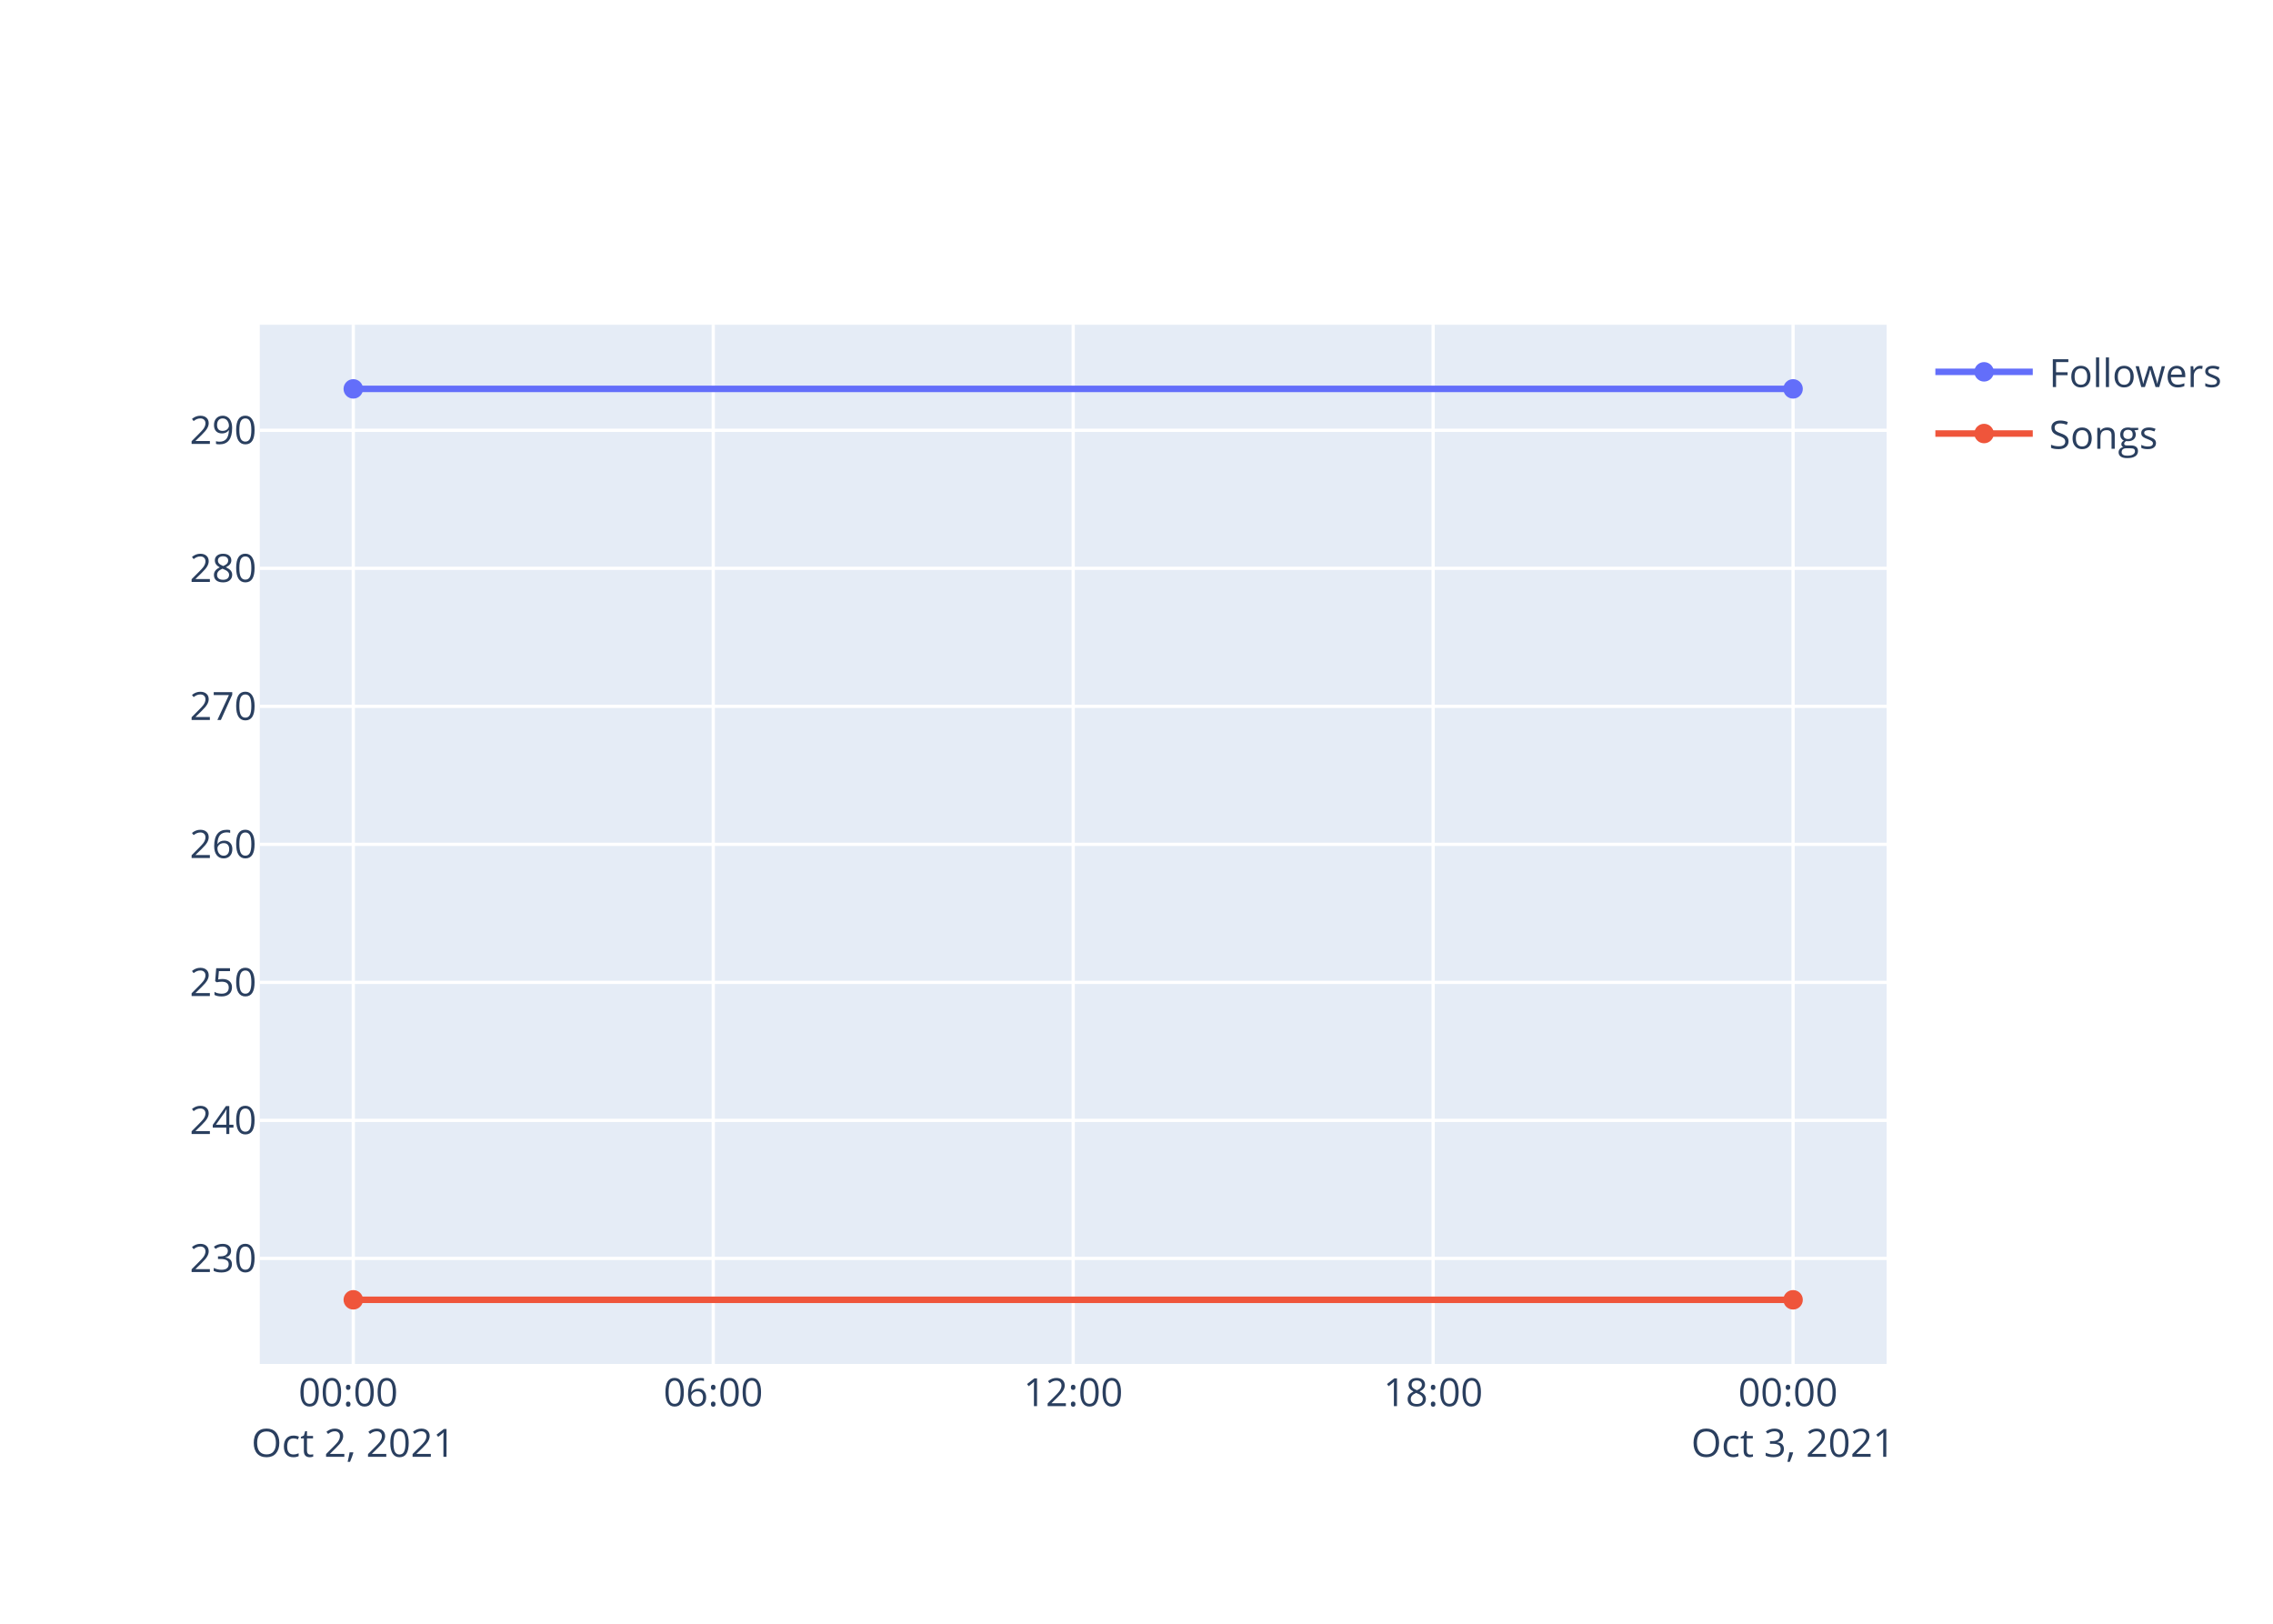
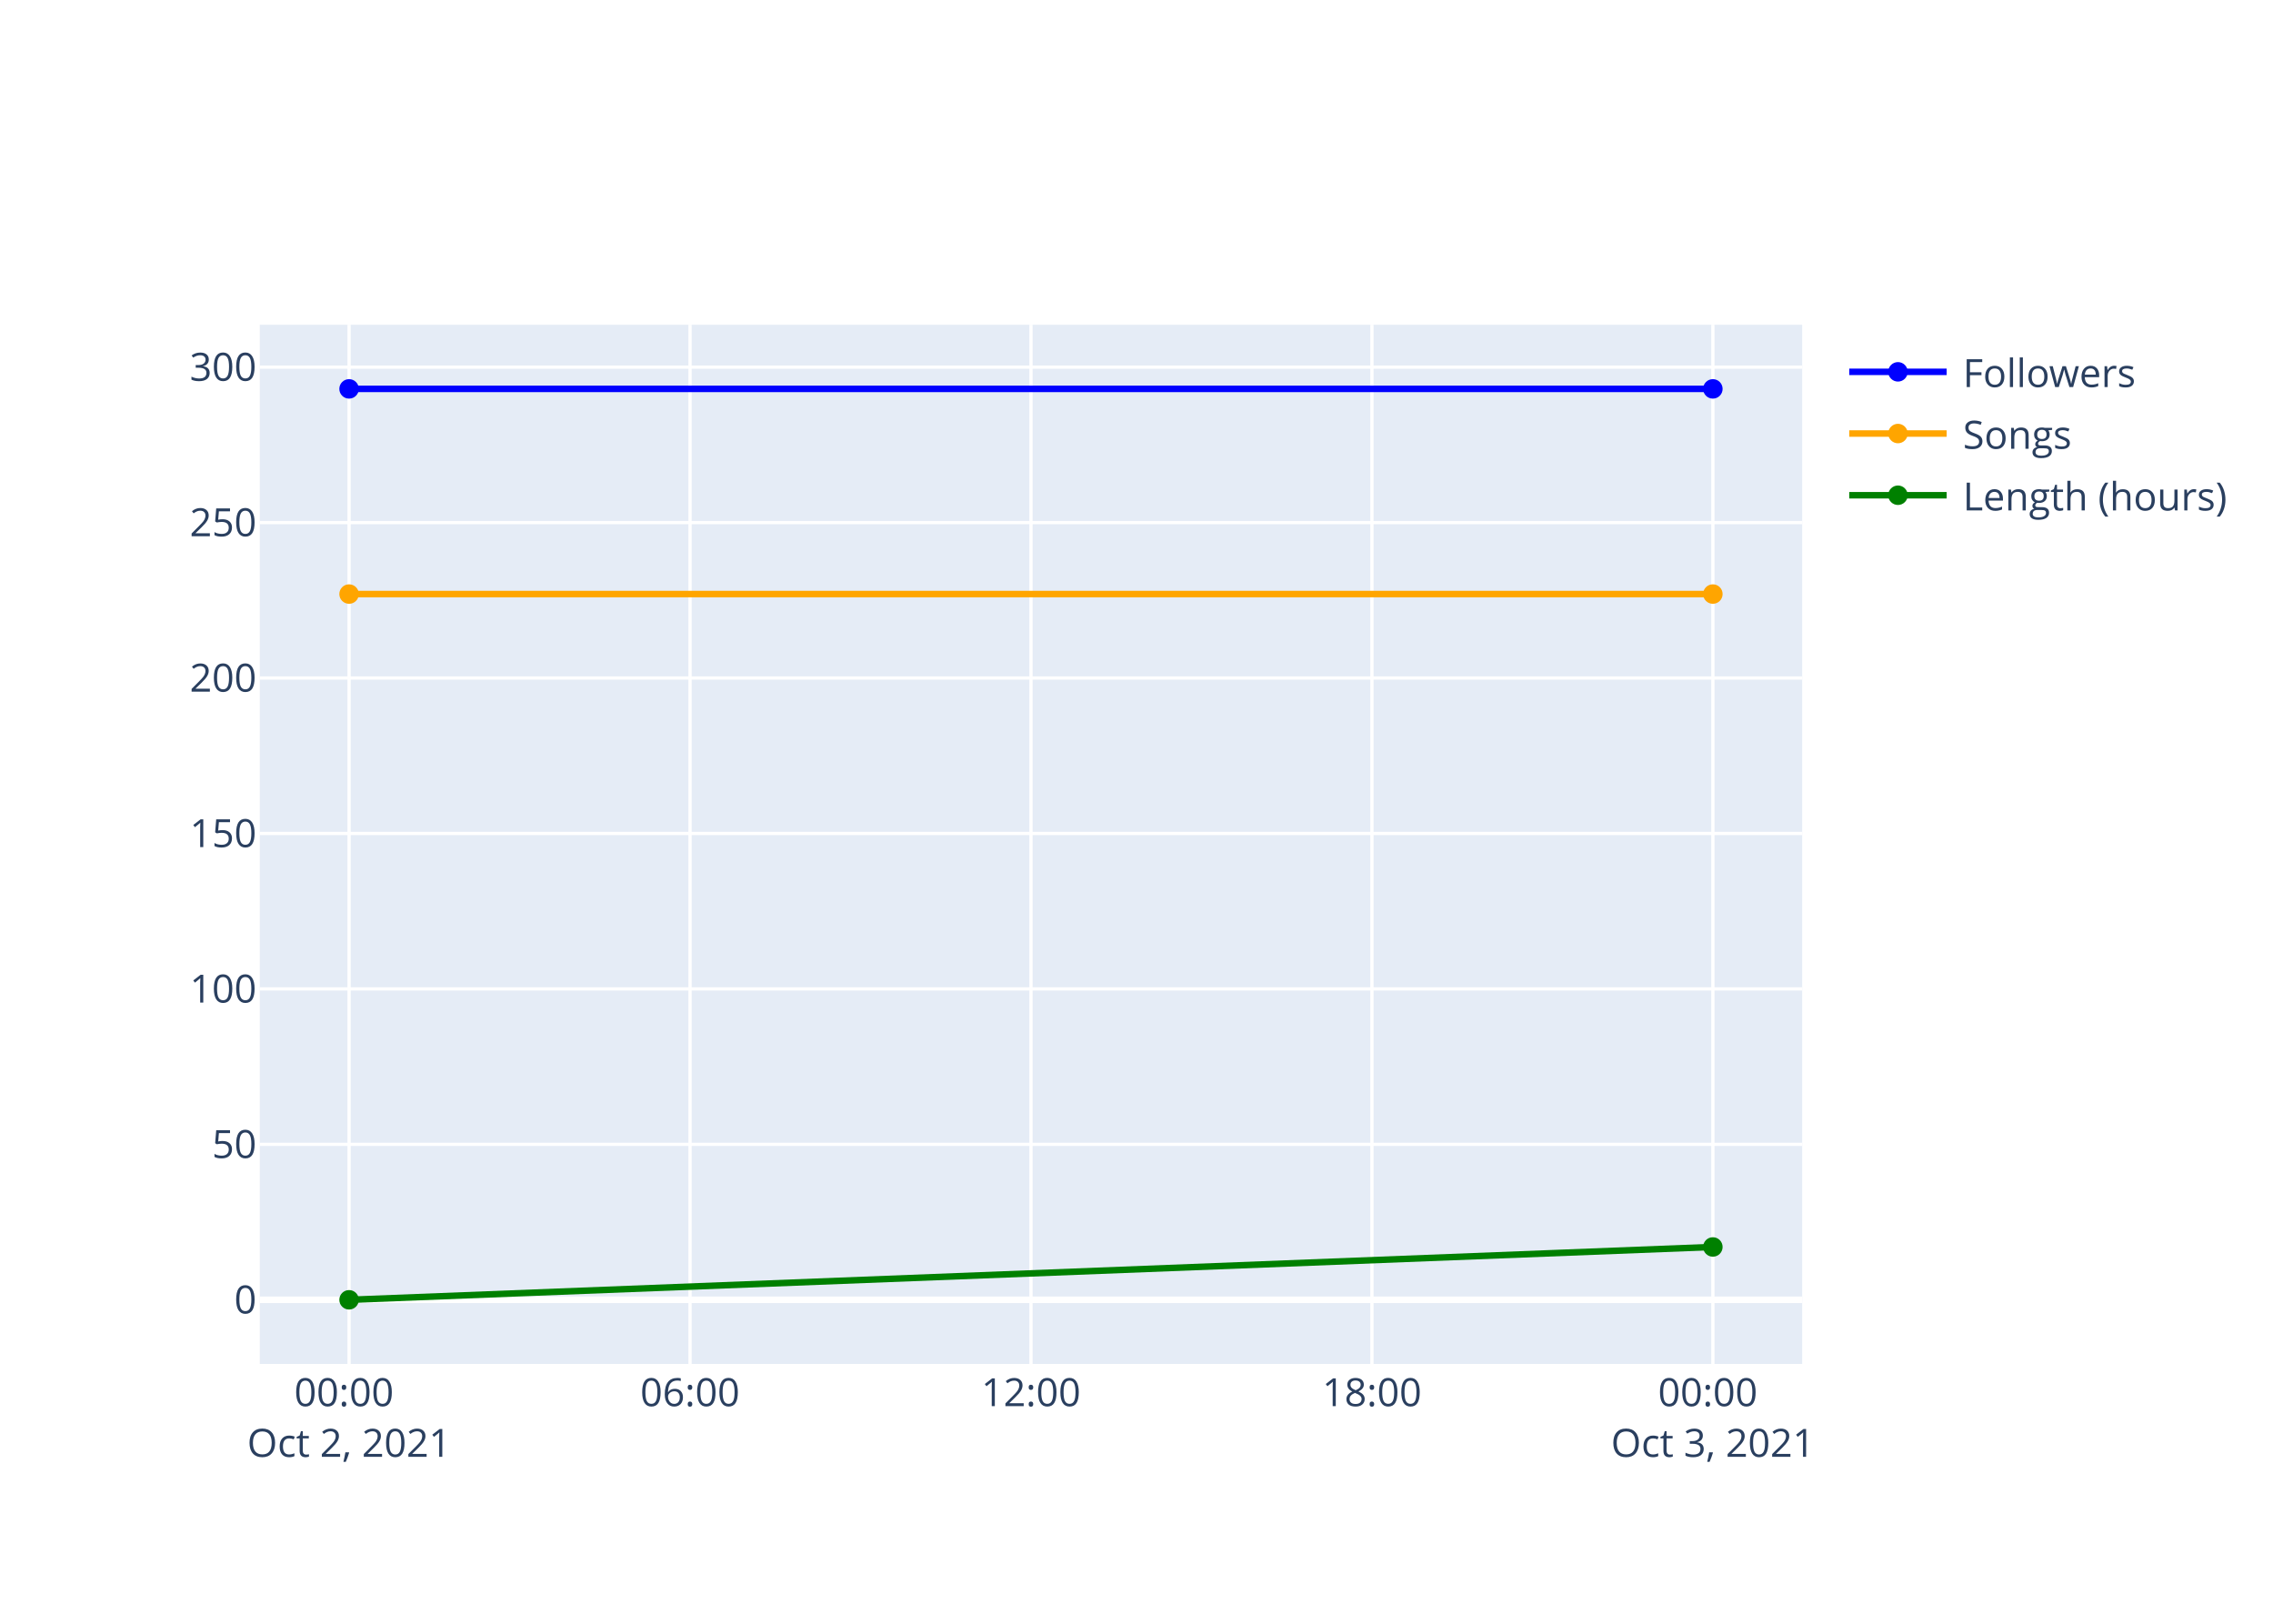
<svg xmlns="http://www.w3.org/2000/svg" class="main-svg" width="700" height="500" style="" viewBox="0 0 700 500">
  <rect x="0" y="0" width="700" height="500" style="fill: rgb(255, 255, 255); fill-opacity: 1;" />
-   <defs id="defs-bbb0af">
+   <defs id="defs-44a21f">
    <g class="clips">
-       <clipPath id="clipbbb0afxyplot" class="plotclip">
-         <rect width="501" height="320" />
-       </clipPath>
-       <clipPath class="axesclip" id="clipbbb0afx">
-         <rect x="80" y="0" width="501" height="500" />
-       </clipPath>
-       <clipPath class="axesclip" id="clipbbb0afy">
+       <clipPath id="clip44a21fxyplot" class="plotclip">
+         <rect width="475" height="320" />
+       </clipPath>
+       <clipPath class="axesclip" id="clip44a21fx">
+         <rect x="80" y="0" width="475" height="500" />
+       </clipPath>
+       <clipPath class="axesclip" id="clip44a21fy">
        <rect x="0" y="100" width="700" height="320" />
      </clipPath>
-       <clipPath class="axesclip" id="clipbbb0afxy">
-         <rect x="80" y="100" width="501" height="320" />
+       <clipPath class="axesclip" id="clip44a21fxy">
+         <rect x="80" y="100" width="475" height="320" />
      </clipPath>
    </g>
    <g class="gradients" />
    <g class="patterns" />
  </defs>
  <g class="bglayer">
-     <rect class="bg" x="80" y="100" width="501" height="320" style="fill: rgb(229, 236, 246); fill-opacity: 1; stroke-width: 0;" />
+     <rect class="bg" x="80" y="100" width="475" height="320" style="fill: rgb(229, 236, 246); fill-opacity: 1; stroke-width: 0;" />
  </g>
  <g class="layer-below">
    <g class="imagelayer" />
    <g class="shapelayer" />
  </g>
  <g class="cartesianlayer">
    <g class="subplot xy">
      <g class="layer-subplot">
        <g class="shapelayer" />
        <g class="imagelayer" />
      </g>
      <g class="gridlayer">
        <g class="x">
-           <path class="xgrid crisp" transform="translate(108.8,0)" d="M0,100v320" style="stroke: rgb(255, 255, 255); stroke-opacity: 1; stroke-width: 1px;" />
-           <path class="xgrid crisp" transform="translate(219.65,0)" d="M0,100v320" style="stroke: rgb(255, 255, 255); stroke-opacity: 1; stroke-width: 1px;" />
-           <path class="xgrid crisp" transform="translate(330.5,0)" d="M0,100v320" style="stroke: rgb(255, 255, 255); stroke-opacity: 1; stroke-width: 1px;" />
-           <path class="xgrid crisp" transform="translate(441.35,0)" d="M0,100v320" style="stroke: rgb(255, 255, 255); stroke-opacity: 1; stroke-width: 1px;" />
-           <path class="xgrid crisp" transform="translate(552.2,0)" d="M0,100v320" style="stroke: rgb(255, 255, 255); stroke-opacity: 1; stroke-width: 1px;" />
+           <path class="xgrid crisp" transform="translate(107.5,0)" d="M0,100v320" style="stroke: rgb(255, 255, 255); stroke-opacity: 1; stroke-width: 1px;" />
+           <path class="xgrid crisp" transform="translate(212.5,0)" d="M0,100v320" style="stroke: rgb(255, 255, 255); stroke-opacity: 1; stroke-width: 1px;" />
+           <path class="xgrid crisp" transform="translate(317.5,0)" d="M0,100v320" style="stroke: rgb(255, 255, 255); stroke-opacity: 1; stroke-width: 1px;" />
+           <path class="xgrid crisp" transform="translate(422.5,0)" d="M0,100v320" style="stroke: rgb(255, 255, 255); stroke-opacity: 1; stroke-width: 1px;" />
+           <path class="xgrid crisp" transform="translate(527.5,0)" d="M0,100v320" style="stroke: rgb(255, 255, 255); stroke-opacity: 1; stroke-width: 1px;" />
        </g>
        <g class="y">
-           <path class="ygrid crisp" transform="translate(0,387.5)" d="M80,0h501" style="stroke: rgb(255, 255, 255); stroke-opacity: 1; stroke-width: 1px;" />
-           <path class="ygrid crisp" transform="translate(0,345)" d="M80,0h501" style="stroke: rgb(255, 255, 255); stroke-opacity: 1; stroke-width: 1px;" />
-           <path class="ygrid crisp" transform="translate(0,302.5)" d="M80,0h501" style="stroke: rgb(255, 255, 255); stroke-opacity: 1; stroke-width: 1px;" />
-           <path class="ygrid crisp" transform="translate(0,260)" d="M80,0h501" style="stroke: rgb(255, 255, 255); stroke-opacity: 1; stroke-width: 1px;" />
-           <path class="ygrid crisp" transform="translate(0,217.5)" d="M80,0h501" style="stroke: rgb(255, 255, 255); stroke-opacity: 1; stroke-width: 1px;" />
-           <path class="ygrid crisp" transform="translate(0,175)" d="M80,0h501" style="stroke: rgb(255, 255, 255); stroke-opacity: 1; stroke-width: 1px;" />
-           <path class="ygrid crisp" transform="translate(0,132.5)" d="M80,0h501" style="stroke: rgb(255, 255, 255); stroke-opacity: 1; stroke-width: 1px;" />
-         </g>
-       </g>
-       <g class="zerolinelayer" />
+           <path class="ygrid crisp" transform="translate(0,352.38)" d="M80,0h475" style="stroke: rgb(255, 255, 255); stroke-opacity: 1; stroke-width: 1px;" />
+           <path class="ygrid crisp" transform="translate(0,304.52)" d="M80,0h475" style="stroke: rgb(255, 255, 255); stroke-opacity: 1; stroke-width: 1px;" />
+           <path class="ygrid crisp" transform="translate(0,256.65)" d="M80,0h475" style="stroke: rgb(255, 255, 255); stroke-opacity: 1; stroke-width: 1px;" />
+           <path class="ygrid crisp" transform="translate(0,208.78)" d="M80,0h475" style="stroke: rgb(255, 255, 255); stroke-opacity: 1; stroke-width: 1px;" />
+           <path class="ygrid crisp" transform="translate(0,160.92)" d="M80,0h475" style="stroke: rgb(255, 255, 255); stroke-opacity: 1; stroke-width: 1px;" />
+           <path class="ygrid crisp" transform="translate(0,113.05)" d="M80,0h475" style="stroke: rgb(255, 255, 255); stroke-opacity: 1; stroke-width: 1px;" />
+         </g>
+       </g>
+       <g class="zerolinelayer">
+         <path class="yzl zl crisp" transform="translate(0,400.25)" d="M80,0h475" style="stroke: rgb(255, 255, 255); stroke-opacity: 1; stroke-width: 2px;" />
+       </g>
      <path class="xlines-below" />
      <path class="ylines-below" />
      <g class="overlines-below" />
      <g class="xaxislayer-below" />
      <g class="yaxislayer-below" />
      <g class="overaxes-below" />
-       <g class="plot" transform="translate(80,100)" clip-path="url(#clipbbb0afxyplot)">
+       <g class="plot" transform="translate(80,100)" clip-path="url(#clip44a21fxyplot)">
        <g class="scatterlayer mlayer">
-           <g class="trace scatter traceed99b0" style="stroke-miterlimit: 2; opacity: 1;">
+           <g class="trace scatter trace7b84ef" style="stroke-miterlimit: 2; opacity: 1;">
            <g class="fills" />
            <g class="errorbars" />
            <g class="lines">
-               <path class="js-line" d="M28.8,19.75L472.2,19.75" style="vector-effect: non-scaling-stroke; fill: none; stroke: rgb(99, 110, 250); stroke-opacity: 1; stroke-width: 2px; opacity: 1;" />
+               <path class="js-line" d="M27.5,19.75L447.5,19.75" style="vector-effect: non-scaling-stroke; fill: none; stroke: rgb(0, 0, 255); stroke-opacity: 1; stroke-width: 2px; opacity: 1;" />
            </g>
            <g class="points">
-               <path class="point" transform="translate(28.8,19.75)" d="M3,0A3,3 0 1,1 0,-3A3,3 0 0,1 3,0Z" style="opacity: 1; stroke-width: 0px; fill: rgb(99, 110, 250); fill-opacity: 1;" />
-               <path class="point" transform="translate(472.2,19.75)" d="M3,0A3,3 0 1,1 0,-3A3,3 0 0,1 3,0Z" style="opacity: 1; stroke-width: 0px; fill: rgb(99, 110, 250); fill-opacity: 1;" />
+               <path class="point" transform="translate(27.5,19.75)" d="M3,0A3,3 0 1,1 0,-3A3,3 0 0,1 3,0Z" style="opacity: 1; stroke-width: 0px; fill: rgb(0, 0, 255); fill-opacity: 1;" />
+               <path class="point" transform="translate(447.5,19.75)" d="M3,0A3,3 0 1,1 0,-3A3,3 0 0,1 3,0Z" style="opacity: 1; stroke-width: 0px; fill: rgb(0, 0, 255); fill-opacity: 1;" />
            </g>
            <g class="text" />
          </g>
-           <g class="trace scatter trace7577b1" style="stroke-miterlimit: 2; opacity: 1;">
+           <g class="trace scatter tracea81eed" style="stroke-miterlimit: 2; opacity: 1;">
            <g class="fills" />
            <g class="errorbars" />
            <g class="lines">
-               <path class="js-line" d="M28.8,300.25L472.2,300.25" style="vector-effect: non-scaling-stroke; fill: none; stroke: rgb(239, 85, 59); stroke-opacity: 1; stroke-width: 2px; opacity: 1;" />
+               <path class="js-line" d="M27.5,82.93L447.5,82.93" style="vector-effect: non-scaling-stroke; fill: none; stroke: rgb(255, 165, 0); stroke-opacity: 1; stroke-width: 2px; opacity: 1;" />
            </g>
            <g class="points">
-               <path class="point" transform="translate(28.8,300.25)" d="M3,0A3,3 0 1,1 0,-3A3,3 0 0,1 3,0Z" style="opacity: 1; stroke-width: 0px; fill: rgb(239, 85, 59); fill-opacity: 1;" />
-               <path class="point" transform="translate(472.2,300.25)" d="M3,0A3,3 0 1,1 0,-3A3,3 0 0,1 3,0Z" style="opacity: 1; stroke-width: 0px; fill: rgb(239, 85, 59); fill-opacity: 1;" />
+               <path class="point" transform="translate(27.5,82.93)" d="M3,0A3,3 0 1,1 0,-3A3,3 0 0,1 3,0Z" style="opacity: 1; stroke-width: 0px; fill: rgb(255, 165, 0); fill-opacity: 1;" />
+               <path class="point" transform="translate(447.5,82.93)" d="M3,0A3,3 0 1,1 0,-3A3,3 0 0,1 3,0Z" style="opacity: 1; stroke-width: 0px; fill: rgb(255, 165, 0); fill-opacity: 1;" />
+             </g>
+             <g class="text" />
+           </g>
+           <g class="trace scatter tracea5e31e" style="stroke-miterlimit: 2; opacity: 1;">
+             <g class="fills" />
+             <g class="errorbars" />
+             <g class="lines">
+               <path class="js-line" d="M27.5,300.25L447.5,283.98" style="vector-effect: non-scaling-stroke; fill: none; stroke: rgb(0, 128, 0); stroke-opacity: 1; stroke-width: 2px; opacity: 1;" />
+             </g>
+             <g class="points">
+               <path class="point" transform="translate(27.5,300.25)" d="M3,0A3,3 0 1,1 0,-3A3,3 0 0,1 3,0Z" style="opacity: 1; stroke-width: 0px; fill: rgb(0, 128, 0); fill-opacity: 1;" />
+               <path class="point" transform="translate(447.5,283.98)" d="M3,0A3,3 0 1,1 0,-3A3,3 0 0,1 3,0Z" style="opacity: 1; stroke-width: 0px; fill: rgb(0, 128, 0); fill-opacity: 1;" />
            </g>
            <g class="text" />
          </g>
        </g>
      </g>
      <g class="overplot" />
      <path class="xlines-above crisp" d="M0,0" style="fill: none;" />
      <path class="ylines-above crisp" d="M0,0" style="fill: none;" />
      <g class="overlines-above" />
      <g class="xaxislayer-above">
        <g class="xtick">
-           <text text-anchor="middle" x="0" y="433" transform="translate(108.8,0)" style="font-family: 'Open Sans', verdana, arial, sans-serif; font-size: 12px; fill: rgb(42, 63, 95); fill-opacity: 1; white-space: pre; opacity: 1;">
+           <text text-anchor="middle" x="0" y="433" transform="translate(107.5,0)" style="font-family: 'Open Sans', verdana, arial, sans-serif; font-size: 12px; fill: rgb(42, 63, 95); fill-opacity: 1; white-space: pre; opacity: 1;">
            <tspan class="line" dy="0em" x="0" y="433">00:00</tspan>
            <tspan class="line" dy="1.3em" x="0" y="433">Oct 2, 2021</tspan>
          </text>
        </g>
        <g class="xtick">
-           <text text-anchor="middle" x="0" y="433" style="font-family: 'Open Sans', verdana, arial, sans-serif; font-size: 12px; fill: rgb(42, 63, 95); fill-opacity: 1; white-space: pre; opacity: 1;" transform="translate(219.65,0)">06:00</text>
-         </g>
-         <g class="xtick">
-           <text text-anchor="middle" x="0" y="433" style="font-family: 'Open Sans', verdana, arial, sans-serif; font-size: 12px; fill: rgb(42, 63, 95); fill-opacity: 1; white-space: pre; opacity: 1;" transform="translate(330.5,0)">12:00</text>
-         </g>
-         <g class="xtick">
-           <text text-anchor="middle" x="0" y="433" style="font-family: 'Open Sans', verdana, arial, sans-serif; font-size: 12px; fill: rgb(42, 63, 95); fill-opacity: 1; white-space: pre; opacity: 1;" transform="translate(441.35,0)">18:00</text>
-         </g>
-         <g class="xtick">
-           <text text-anchor="middle" x="0" y="433" style="font-family: 'Open Sans', verdana, arial, sans-serif; font-size: 12px; fill: rgb(42, 63, 95); fill-opacity: 1; white-space: pre; opacity: 1;" transform="translate(552.2,0)">
+           <text text-anchor="middle" x="0" y="433" style="font-family: 'Open Sans', verdana, arial, sans-serif; font-size: 12px; fill: rgb(42, 63, 95); fill-opacity: 1; white-space: pre; opacity: 1;" transform="translate(212.5,0)">06:00</text>
+         </g>
+         <g class="xtick">
+           <text text-anchor="middle" x="0" y="433" style="font-family: 'Open Sans', verdana, arial, sans-serif; font-size: 12px; fill: rgb(42, 63, 95); fill-opacity: 1; white-space: pre; opacity: 1;" transform="translate(317.5,0)">12:00</text>
+         </g>
+         <g class="xtick">
+           <text text-anchor="middle" x="0" y="433" style="font-family: 'Open Sans', verdana, arial, sans-serif; font-size: 12px; fill: rgb(42, 63, 95); fill-opacity: 1; white-space: pre; opacity: 1;" transform="translate(422.5,0)">18:00</text>
+         </g>
+         <g class="xtick">
+           <text text-anchor="middle" x="0" y="433" style="font-family: 'Open Sans', verdana, arial, sans-serif; font-size: 12px; fill: rgb(42, 63, 95); fill-opacity: 1; white-space: pre; opacity: 1;" transform="translate(527.5,0)">
            <tspan class="line" dy="0em" x="0" y="433">00:00</tspan>
            <tspan class="line" dy="1.3em" x="0" y="433">Oct 3, 2021</tspan>
          </text>
        </g>
      </g>
      <g class="yaxislayer-above">
        <g class="ytick">
-           <text text-anchor="end" x="79" y="4.2" transform="translate(0,387.5)" style="font-family: 'Open Sans', verdana, arial, sans-serif; font-size: 12px; fill: rgb(42, 63, 95); fill-opacity: 1; white-space: pre; opacity: 1;">230</text>
-         </g>
-         <g class="ytick">
-           <text text-anchor="end" x="79" y="4.2" style="font-family: 'Open Sans', verdana, arial, sans-serif; font-size: 12px; fill: rgb(42, 63, 95); fill-opacity: 1; white-space: pre; opacity: 1;" transform="translate(0,345)">240</text>
-         </g>
-         <g class="ytick">
-           <text text-anchor="end" x="79" y="4.2" style="font-family: 'Open Sans', verdana, arial, sans-serif; font-size: 12px; fill: rgb(42, 63, 95); fill-opacity: 1; white-space: pre; opacity: 1;" transform="translate(0,302.5)">250</text>
-         </g>
-         <g class="ytick">
-           <text text-anchor="end" x="79" y="4.2" style="font-family: 'Open Sans', verdana, arial, sans-serif; font-size: 12px; fill: rgb(42, 63, 95); fill-opacity: 1; white-space: pre; opacity: 1;" transform="translate(0,260)">260</text>
-         </g>
-         <g class="ytick">
-           <text text-anchor="end" x="79" y="4.2" style="font-family: 'Open Sans', verdana, arial, sans-serif; font-size: 12px; fill: rgb(42, 63, 95); fill-opacity: 1; white-space: pre; opacity: 1;" transform="translate(0,217.5)">270</text>
-         </g>
-         <g class="ytick">
-           <text text-anchor="end" x="79" y="4.2" style="font-family: 'Open Sans', verdana, arial, sans-serif; font-size: 12px; fill: rgb(42, 63, 95); fill-opacity: 1; white-space: pre; opacity: 1;" transform="translate(0,175)">280</text>
-         </g>
-         <g class="ytick">
-           <text text-anchor="end" x="79" y="4.2" style="font-family: 'Open Sans', verdana, arial, sans-serif; font-size: 12px; fill: rgb(42, 63, 95); fill-opacity: 1; white-space: pre; opacity: 1;" transform="translate(0,132.5)">290</text>
+           <text text-anchor="end" x="79" y="4.2" transform="translate(0,400.25)" style="font-family: 'Open Sans', verdana, arial, sans-serif; font-size: 12px; fill: rgb(42, 63, 95); fill-opacity: 1; white-space: pre; opacity: 1;">0</text>
+         </g>
+         <g class="ytick">
+           <text text-anchor="end" x="79" y="4.2" style="font-family: 'Open Sans', verdana, arial, sans-serif; font-size: 12px; fill: rgb(42, 63, 95); fill-opacity: 1; white-space: pre; opacity: 1;" transform="translate(0,352.38)">50</text>
+         </g>
+         <g class="ytick">
+           <text text-anchor="end" x="79" y="4.2" style="font-family: 'Open Sans', verdana, arial, sans-serif; font-size: 12px; fill: rgb(42, 63, 95); fill-opacity: 1; white-space: pre; opacity: 1;" transform="translate(0,304.52)">100</text>
+         </g>
+         <g class="ytick">
+           <text text-anchor="end" x="79" y="4.2" style="font-family: 'Open Sans', verdana, arial, sans-serif; font-size: 12px; fill: rgb(42, 63, 95); fill-opacity: 1; white-space: pre; opacity: 1;" transform="translate(0,256.65)">150</text>
+         </g>
+         <g class="ytick">
+           <text text-anchor="end" x="79" y="4.2" style="font-family: 'Open Sans', verdana, arial, sans-serif; font-size: 12px; fill: rgb(42, 63, 95); fill-opacity: 1; white-space: pre; opacity: 1;" transform="translate(0,208.78)">200</text>
+         </g>
+         <g class="ytick">
+           <text text-anchor="end" x="79" y="4.2" style="font-family: 'Open Sans', verdana, arial, sans-serif; font-size: 12px; fill: rgb(42, 63, 95); fill-opacity: 1; white-space: pre; opacity: 1;" transform="translate(0,160.92)">250</text>
+         </g>
+         <g class="ytick">
+           <text text-anchor="end" x="79" y="4.2" style="font-family: 'Open Sans', verdana, arial, sans-serif; font-size: 12px; fill: rgb(42, 63, 95); fill-opacity: 1; white-space: pre; opacity: 1;" transform="translate(0,113.05)">300</text>
        </g>
      </g>
      <g class="overaxes-above" />
    </g>
  </g>
  <g class="polarlayer" />
  <g class="ternarylayer" />
  <g class="geolayer" />
  <g class="funnelarealayer" />
  <g class="pielayer" />
  <g class="iciclelayer" />
  <g class="treemaplayer" />
  <g class="sunburstlayer" />
  <g class="glimages" />
-   <defs id="topdefs-bbb0af">
+   <defs id="topdefs-44a21f">
    <g class="clips" />
-     <clipPath id="legendbbb0af">
-       <rect width="97" height="48" x="0" y="0" />
+     <clipPath id="legend44a21f">
+       <rect width="124" height="67" x="0" y="0" />
    </clipPath>
  </defs>
  <g class="layer-above">
    <g class="imagelayer" />
    <g class="shapelayer" />
  </g>
  <g class="infolayer">
-     <g class="legend" pointer-events="all" transform="translate(591.02,100)">
-       <rect class="bg" shape-rendering="crispEdges" style="stroke: rgb(68, 68, 68); stroke-opacity: 1; fill: rgb(255, 255, 255); fill-opacity: 1; stroke-width: 0px;" width="97" height="48" x="0" y="0" />
-       <g class="scrollbox" transform="" clip-path="url(#legendbbb0af)">
+     <g class="legend" pointer-events="all" transform="translate(564.5,100)">
+       <rect class="bg" shape-rendering="crispEdges" style="stroke: rgb(68, 68, 68); stroke-opacity: 1; fill: rgb(255, 255, 255); fill-opacity: 1; stroke-width: 0px;" width="124" height="67" x="0" y="0" />
+       <g class="scrollbox" transform="" clip-path="url(#legend44a21f)">
        <g class="groups">
          <g class="traces" transform="translate(0,14.5)" style="opacity: 1;">
            <text class="legendtext" text-anchor="start" x="40" y="4.68" style="font-family: 'Open Sans', verdana, arial, sans-serif; font-size: 12px; fill: rgb(42, 63, 95); fill-opacity: 1; white-space: pre;">Followers</text>
            <g class="layers" style="opacity: 1;">
              <g class="legendfill" />
              <g class="legendlines">
-                 <path class="js-line" d="M5,0h30" style="fill: none; stroke: rgb(99, 110, 250); stroke-opacity: 1; stroke-width: 2px;" />
+                 <path class="js-line" d="M5,0h30" style="fill: none; stroke: rgb(0, 0, 255); stroke-opacity: 1; stroke-width: 2px;" />
              </g>
              <g class="legendsymbols">
                <g class="legendpoints">
-                   <path class="scatterpts" transform="translate(20,0)" d="M3,0A3,3 0 1,1 0,-3A3,3 0 0,1 3,0Z" style="opacity: 1; stroke-width: 0px; fill: rgb(99, 110, 250); fill-opacity: 1;" />
+                   <path class="scatterpts" transform="translate(20,0)" d="M3,0A3,3 0 1,1 0,-3A3,3 0 0,1 3,0Z" style="opacity: 1; stroke-width: 0px; fill: rgb(0, 0, 255); fill-opacity: 1;" />
                </g>
              </g>
            </g>
-             <rect class="legendtoggle" x="0" y="-9.5" width="91.359" height="19" style="fill: rgb(0, 0, 0); fill-opacity: 0;" />
+             <rect class="legendtoggle" x="0" y="-9.5" width="118.062" height="19" style="fill: rgb(0, 0, 0); fill-opacity: 0;" />
          </g>
          <g class="traces" transform="translate(0,33.5)" style="opacity: 1;">
            <text class="legendtext" text-anchor="start" x="40" y="4.68" style="font-family: 'Open Sans', verdana, arial, sans-serif; font-size: 12px; fill: rgb(42, 63, 95); fill-opacity: 1; white-space: pre;">Songs</text>
            <g class="layers" style="opacity: 1;">
              <g class="legendfill" />
              <g class="legendlines">
-                 <path class="js-line" d="M5,0h30" style="fill: none; stroke: rgb(239, 85, 59); stroke-opacity: 1; stroke-width: 2px;" />
+                 <path class="js-line" d="M5,0h30" style="fill: none; stroke: rgb(255, 165, 0); stroke-opacity: 1; stroke-width: 2px;" />
              </g>
              <g class="legendsymbols">
                <g class="legendpoints">
-                   <path class="scatterpts" transform="translate(20,0)" d="M3,0A3,3 0 1,1 0,-3A3,3 0 0,1 3,0Z" style="opacity: 1; stroke-width: 0px; fill: rgb(239, 85, 59); fill-opacity: 1;" />
+                   <path class="scatterpts" transform="translate(20,0)" d="M3,0A3,3 0 1,1 0,-3A3,3 0 0,1 3,0Z" style="opacity: 1; stroke-width: 0px; fill: rgb(255, 165, 0); fill-opacity: 1;" />
                </g>
              </g>
            </g>
-             <rect class="legendtoggle" x="0" y="-9.5" width="91.359" height="19" style="fill: rgb(0, 0, 0); fill-opacity: 0;" />
+             <rect class="legendtoggle" x="0" y="-9.5" width="118.062" height="19" style="fill: rgb(0, 0, 0); fill-opacity: 0;" />
+           </g>
+           <g class="traces" transform="translate(0,52.5)" style="opacity: 1;">
+             <text class="legendtext" text-anchor="start" x="40" y="4.68" style="font-family: 'Open Sans', verdana, arial, sans-serif; font-size: 12px; fill: rgb(42, 63, 95); fill-opacity: 1; white-space: pre;">Length (hours)</text>
+             <g class="layers" style="opacity: 1;">
+               <g class="legendfill" />
+               <g class="legendlines">
+                 <path class="js-line" d="M5,0h30" style="fill: none; stroke: rgb(0, 128, 0); stroke-opacity: 1; stroke-width: 2px;" />
+               </g>
+               <g class="legendsymbols">
+                 <g class="legendpoints">
+                   <path class="scatterpts" transform="translate(20,0)" d="M3,0A3,3 0 1,1 0,-3A3,3 0 0,1 3,0Z" style="opacity: 1; stroke-width: 0px; fill: rgb(0, 128, 0); fill-opacity: 1;" />
+                 </g>
+               </g>
+             </g>
+             <rect class="legendtoggle" x="0" y="-9.5" width="118.062" height="19" style="fill: rgb(0, 0, 0); fill-opacity: 0;" />
          </g>
        </g>
      </g>
      <rect class="scrollbar" rx="20" ry="3" width="0" height="0" style="fill: rgb(128, 139, 164); fill-opacity: 1;" x="0" y="0" />
    </g>
    <g class="g-gtitle" />
    <g class="g-xtitle" />
    <g class="g-ytitle" />
  </g>
</svg>
